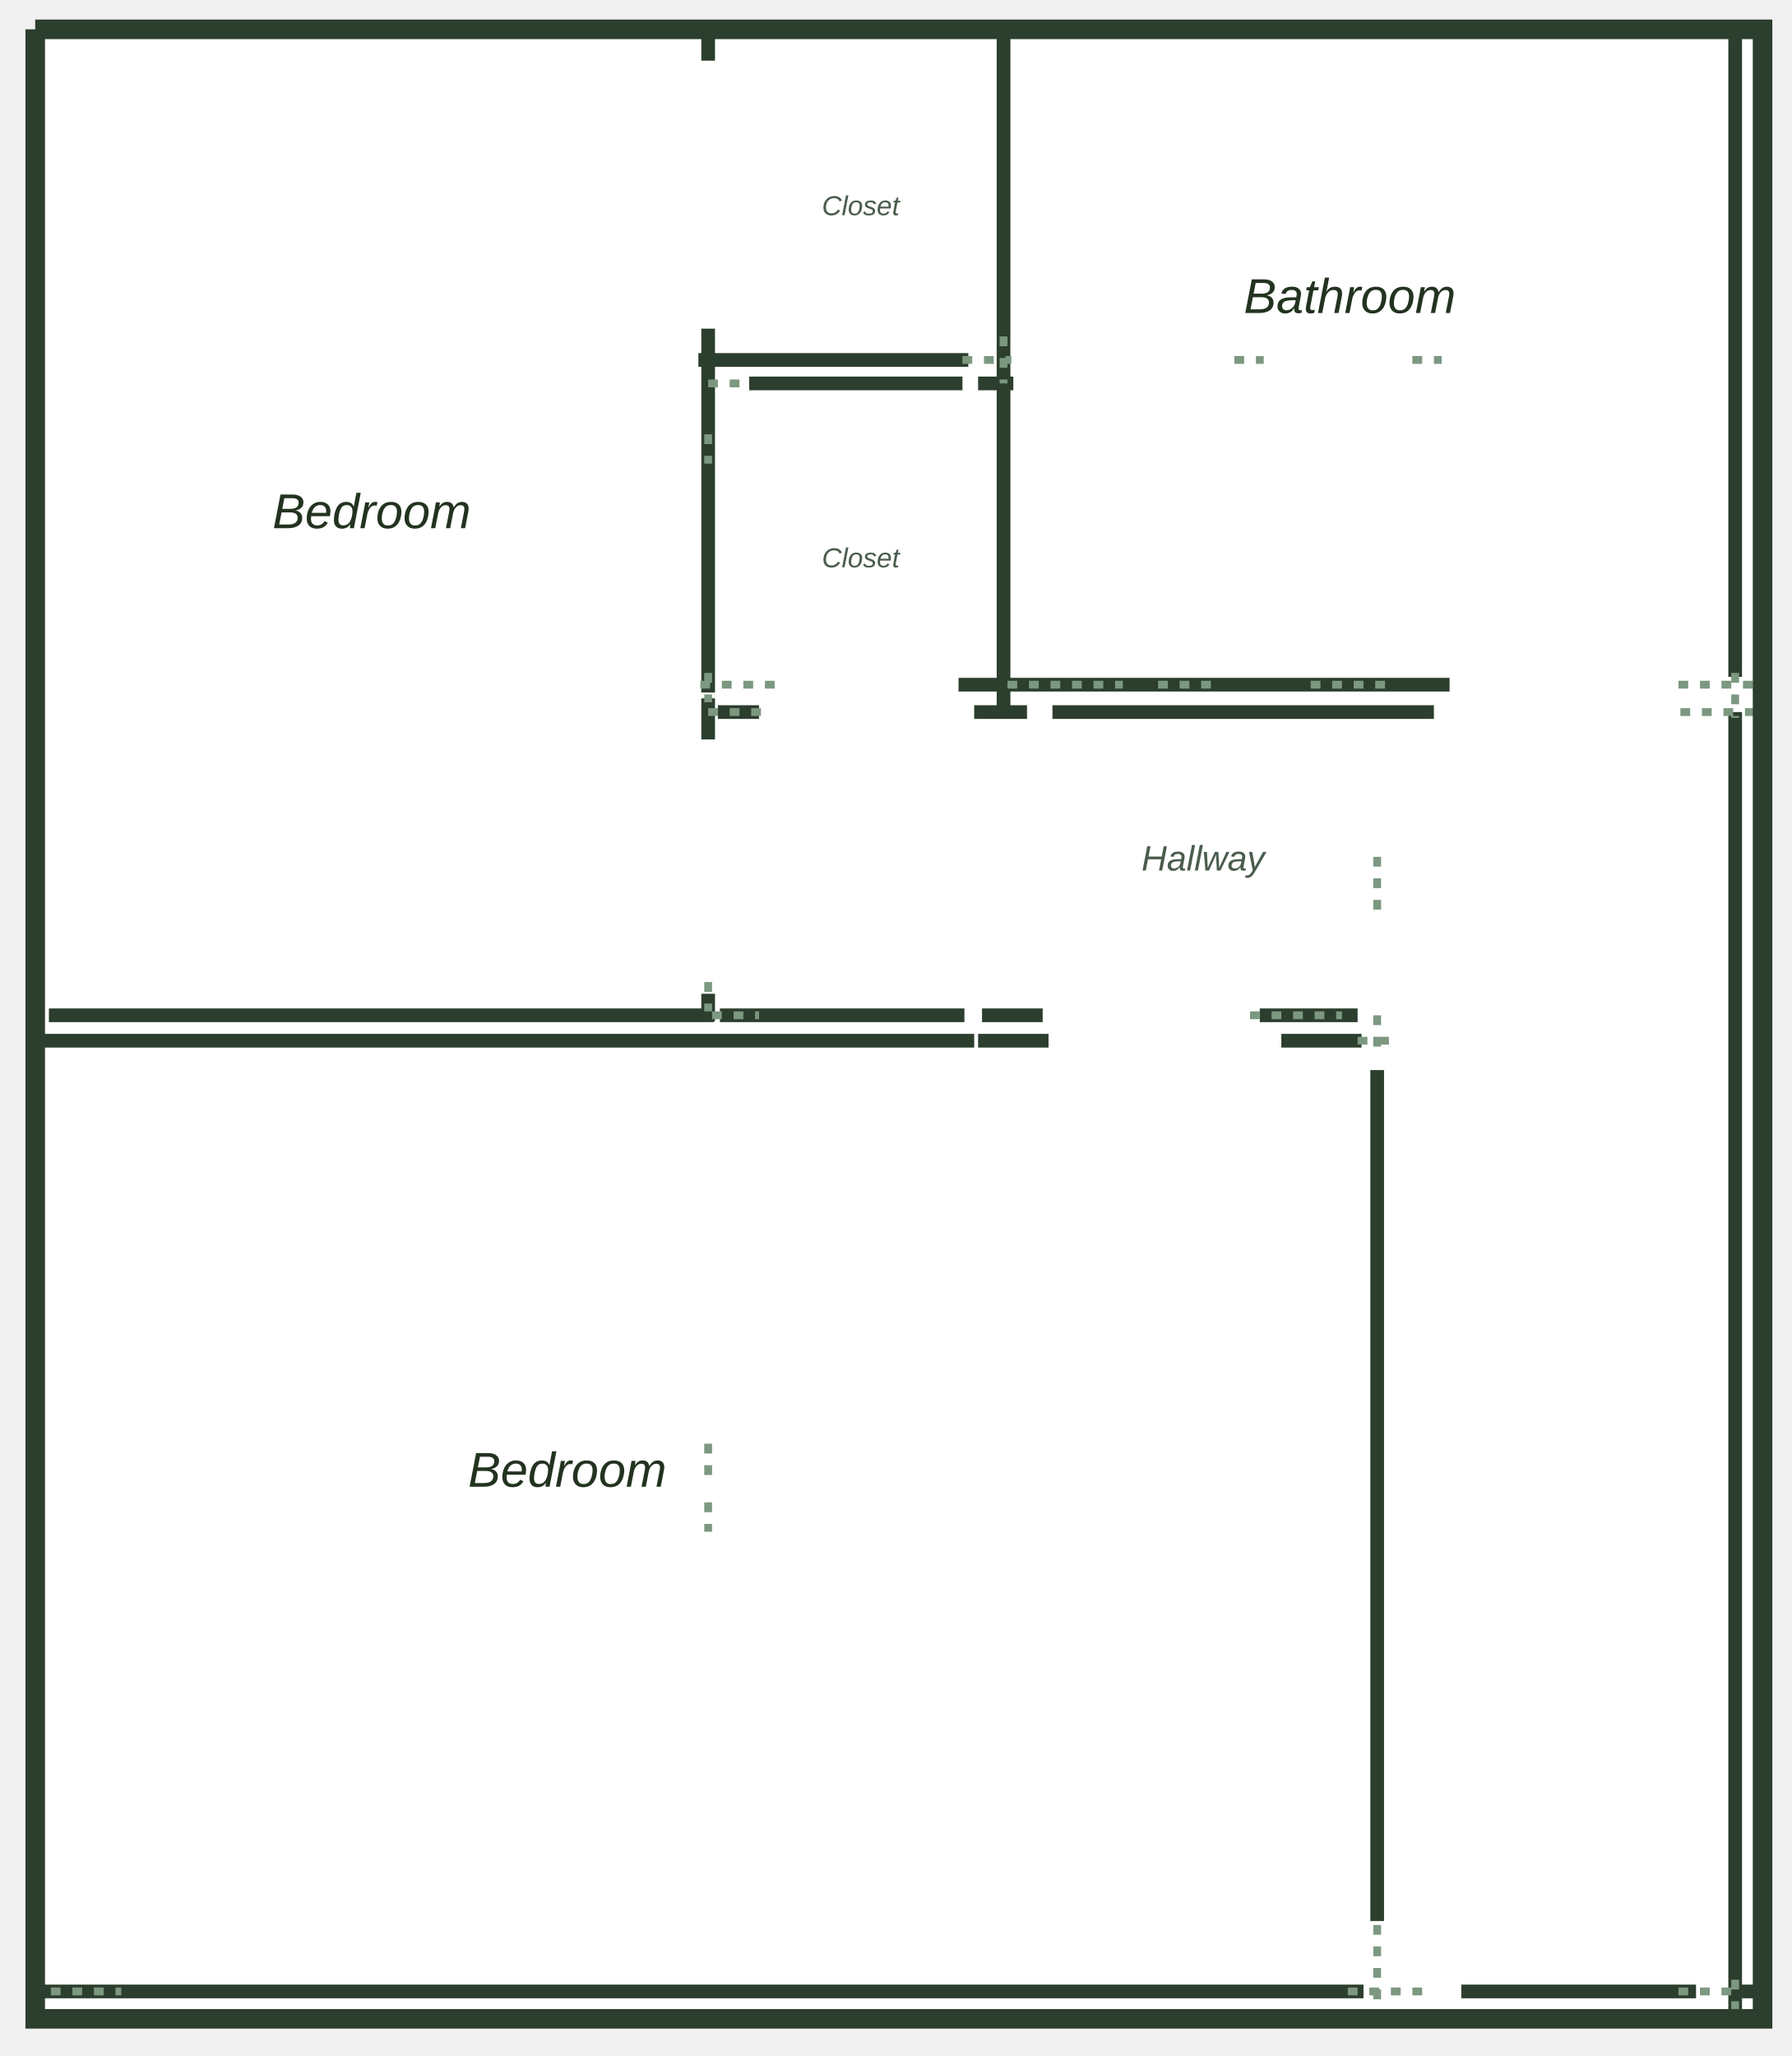
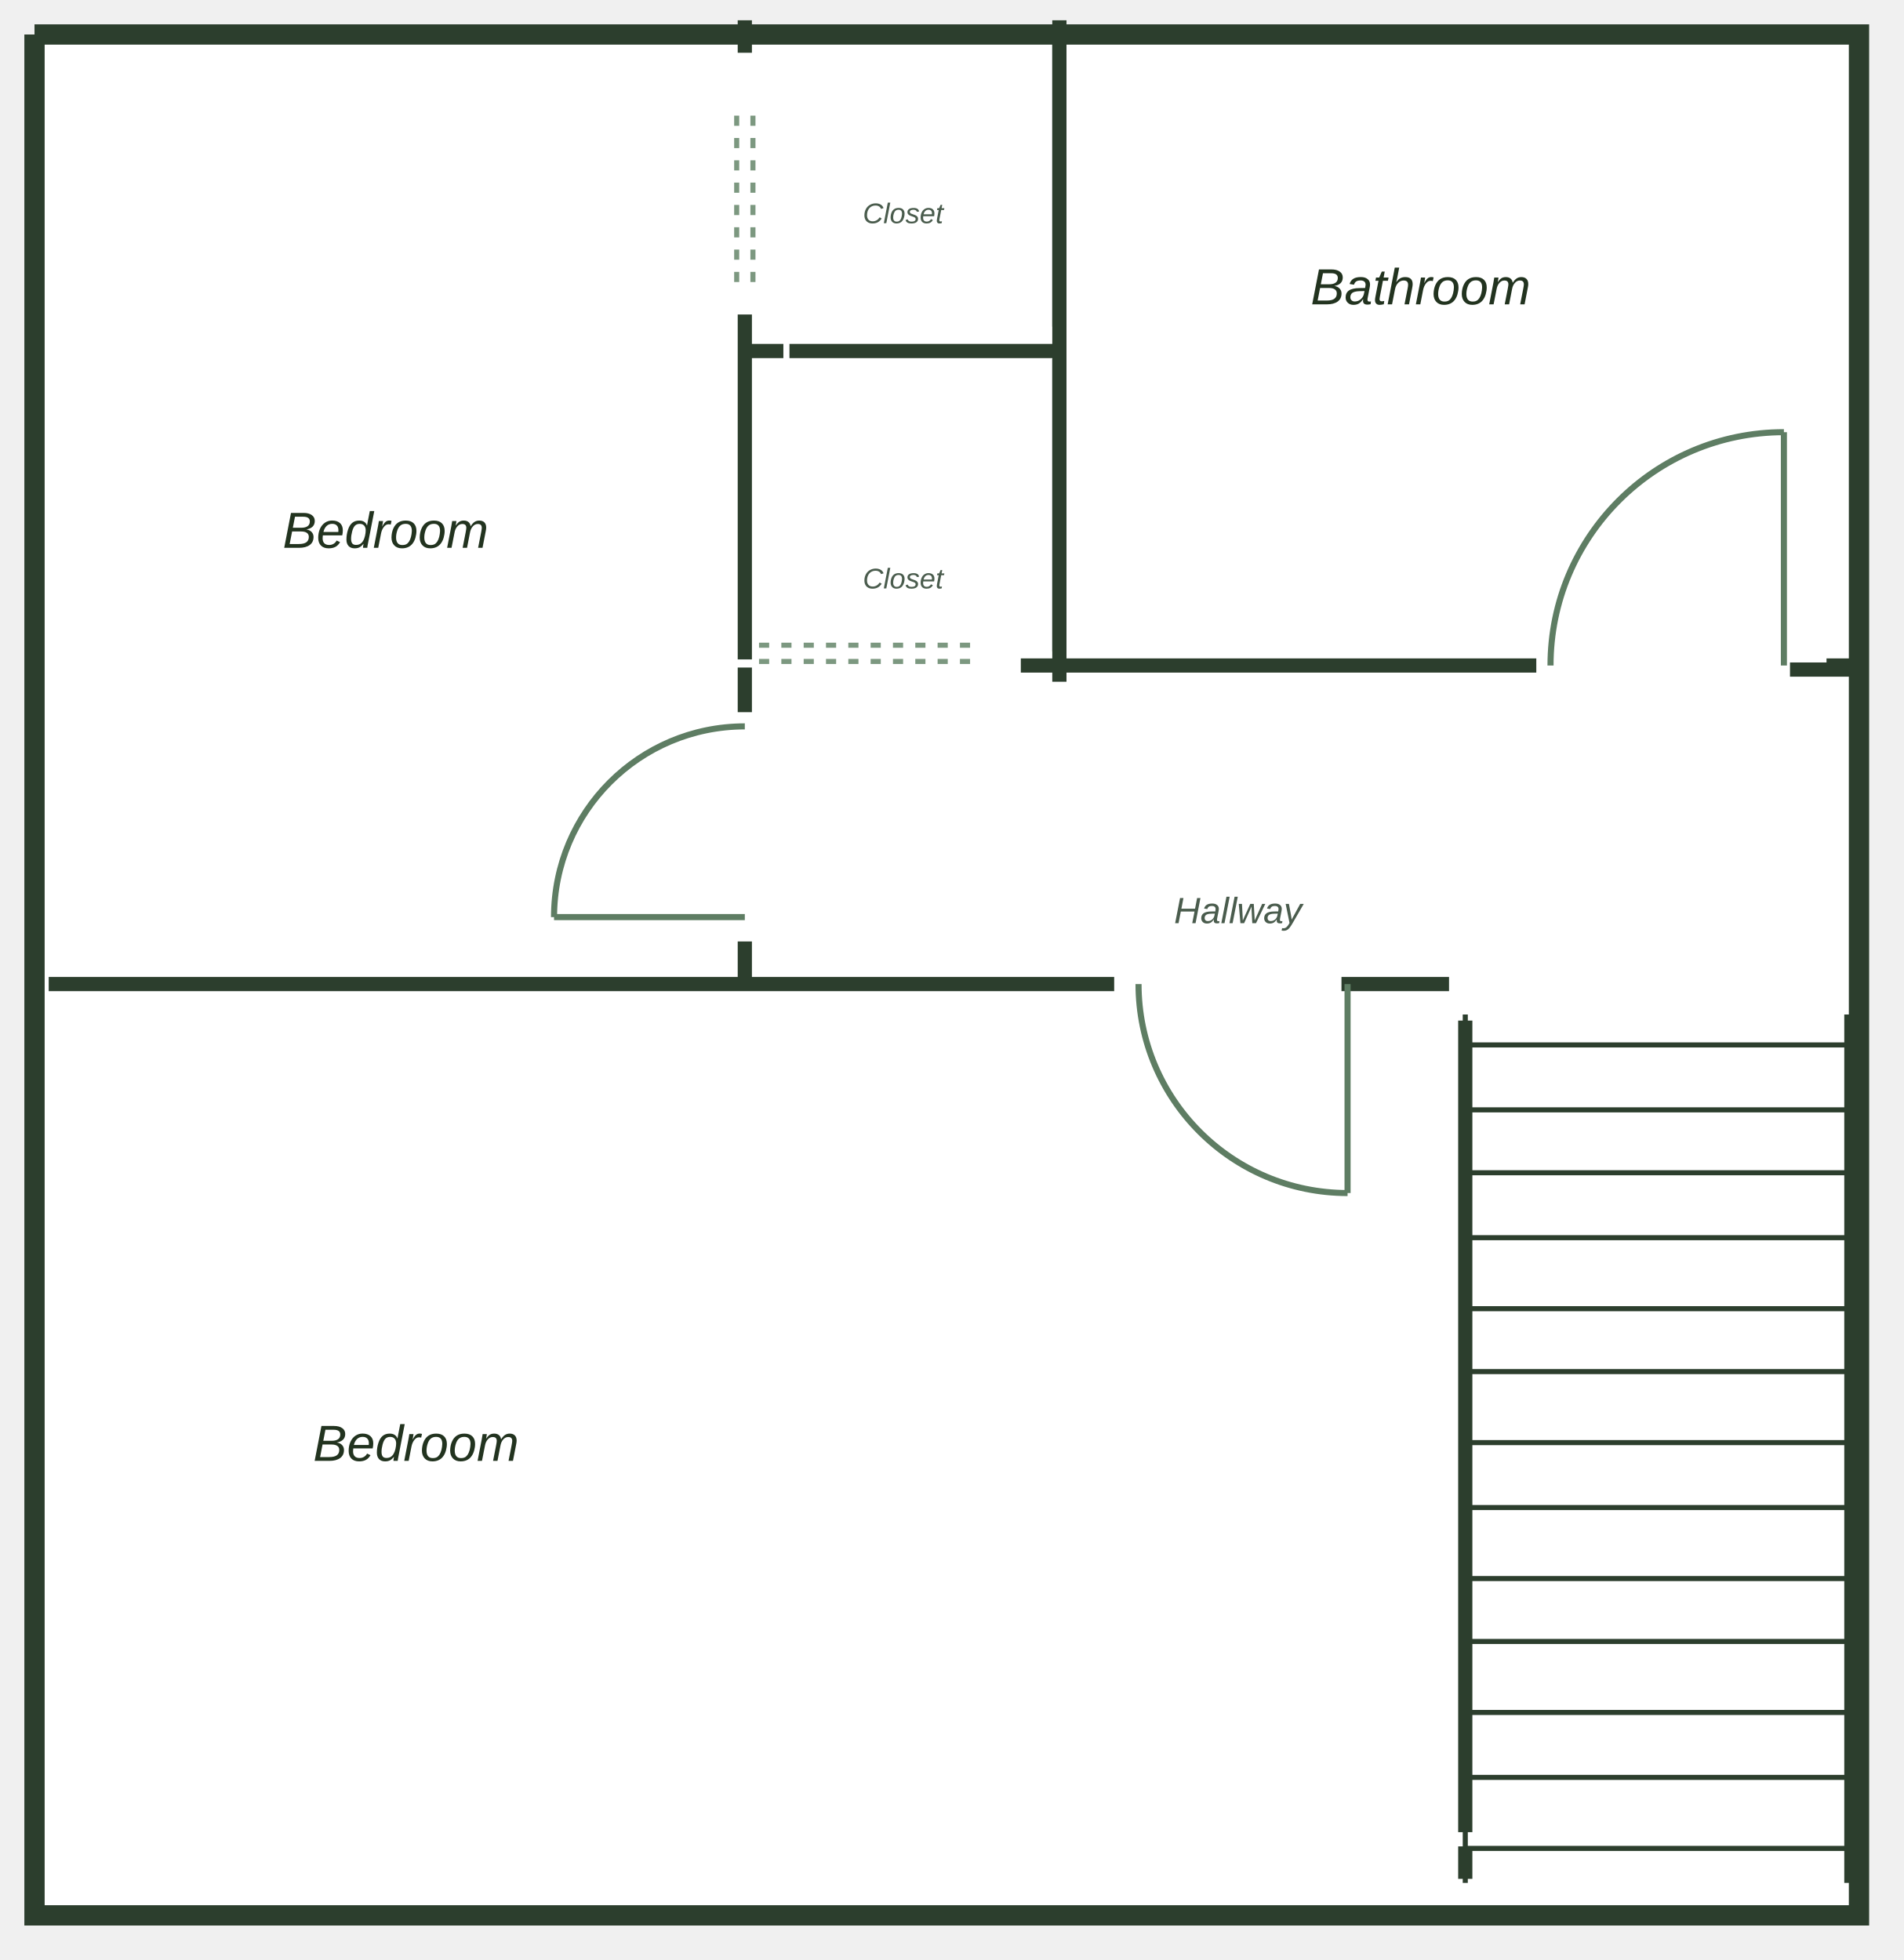
- <svg xmlns="http://www.w3.org/2000/svg" width="916" height="1051" viewBox="0 0 916 1051" preserveAspectRatio="xMidYMid meet" role="img" aria-label="Carroll LaPlata Village two-bedroom townhouse, upper level floor plan with two bedrooms, bathroom, hallway, closets and stairs">
+ <svg xmlns="http://www.w3.org/2000/svg" width="938" height="966" viewBox="0 0 938 966" preserveAspectRatio="xMidYMid meet" role="img" aria-label="Carroll LaPlata Village two-bedroom townhouse, upper level floor plan with two bedrooms, bathroom, hallway, closets and stairs">
  <defs>
    <style>
    .fp{fill:#FFFFFF}
    .w{fill:none;stroke:#2C3E2D;stroke-width:7;stroke-linecap:butt}
    .wo{fill:none;stroke:#2C3E2D;stroke-width:10;stroke-linecap:butt}
-     .d{fill:none;stroke:#7C9880;stroke-width:4;stroke-dasharray:5 6}
+     .d{fill:none;stroke:#7C9880;stroke-width:2.5;stroke-dasharray:5 6}
    .arc{fill:none;stroke:#5E7D63;stroke-width:3}
    .win{fill:none;stroke:#2C3E2D;stroke-width:2.5}
+     .st{fill:none;stroke:#2C3E2D;stroke-width:2.5}
    .rm{fill:#22331F;font-family:'Helvetica Neue',Arial,sans-serif;font-size:25px;font-style:italic;text-anchor:middle}
    .cl{fill:#4A5C4D;font-family:'Helvetica Neue',Arial,sans-serif;font-size:18px;font-style:italic;text-anchor:middle}
    .sm{fill:#4A5C4D;font-family:'Helvetica Neue',Arial,sans-serif;font-size:14px;font-style:italic;text-anchor:middle}
  </style>
  </defs>
-   <rect class="fp" x="18" y="15" width="883" height="1017" />
-   <path class="w" d="M362,14 V31 M362,168 V354 M362,357 V378 M362,508 V522 M513,14 V365 M704,547 V982 M887,14 V346 M887,364 V1029 M357,184 H495 M383,196 H492 M500,196 H518 M490,350 H741 M367,364 H388 M498,364 H525 M538,364 H733 M25,519 H365 M368,519 H493 M502,519 H533 M644,519 H694 M18,532 H498 M500,532 H536 M655,532 H696 M18,1018 H697 M747,1018 H867 M884,1018 H897" />
-   <path class="d" d="M362,222 V237 M362,344 V359 M362,502 V517 M362,738 V757 M362,768 V783 M513,172 V196 M704,438 V469 M704,519 V541 M704,984 V1028 M887,344 V367 M887,1012 V1028 M492,184 H517 M631,184 H646 M722,184 H737 M362,196 H379 M358,350 H396 M515,350 H574 M592,350 H622 M670,350 H711 M858,350 H896 M362,364 H390 M859,364 H897 M364,519 H388 M639,519 H686 M694,532 H714 M26,1018 H62 M689,1018 H733 M858,1018 H887" />
-   <path class="wo" d="M18,15 H901 V1032 H18 V15" />
+   <rect class="fp" x="17" y="17" width="899" height="927" />
+   <path class="w" d="M367,10 V26 M367,155 V325 M367,329 V351 M367,464 V488 M522,10 V161 M522,177 V336 M722,503 V903 M722,910 V926 M364,173 H386 M389,173 H525 M503,328 H757 M900,328 H913 M24,485 H549 M661,485 H714" />
+   <path class="arc" d="M879,328 V213 M764,328 A115,115 0 0 1 879,213" />
+   <path class="arc" d="M367,452 H273 M367,358 A94,94 0 0 0 273,452" />
+   <path class="arc" d="M664,485 V588 M561,485 A103,103 0 0 0 664,588" />
+   <path class="d" d="M363,57 V142 M371,57 V142 M374,318 H484 M374,326 H484" />
+   <path class="w" d="M522,18 V321 M882,330 H916" />
+   <path class="st" d="M722,500 V928 M910,500 V928 M722,515 H910 M722,547 H910 M722,578 H910 M722,610 H910 M722,645 H910 M722,676 H910 M722,711 H910 M722,743 H910 M722,778 H910 M722,809 H910 M722,844 H910 M722,876 H910 M722,911 H910" />
+   <path class="wo" d="M17,17 H916 V944 H17 V17" />
  <text class="rm" x="190" y="270">Bedroom</text>
-   <text class="rm" x="290" y="760">Bedroom</text>
-   <text class="rm" x="690" y="160">Bathroom</text>
-   <text class="cl" x="615" y="445">Hallway</text>
-   <text class="sm" x="440" y="110">Closet</text>
-   <text class="sm" x="440" y="290">Closet</text>
+   <text class="rm" x="205" y="720">Bedroom</text>
+   <text class="rm" x="700" y="150">Bathroom</text>
+   <text class="cl" x="610" y="455">Hallway</text>
+   <text class="sm" x="445" y="110">Closet</text>
+   <text class="sm" x="445" y="290">Closet</text>
</svg>
